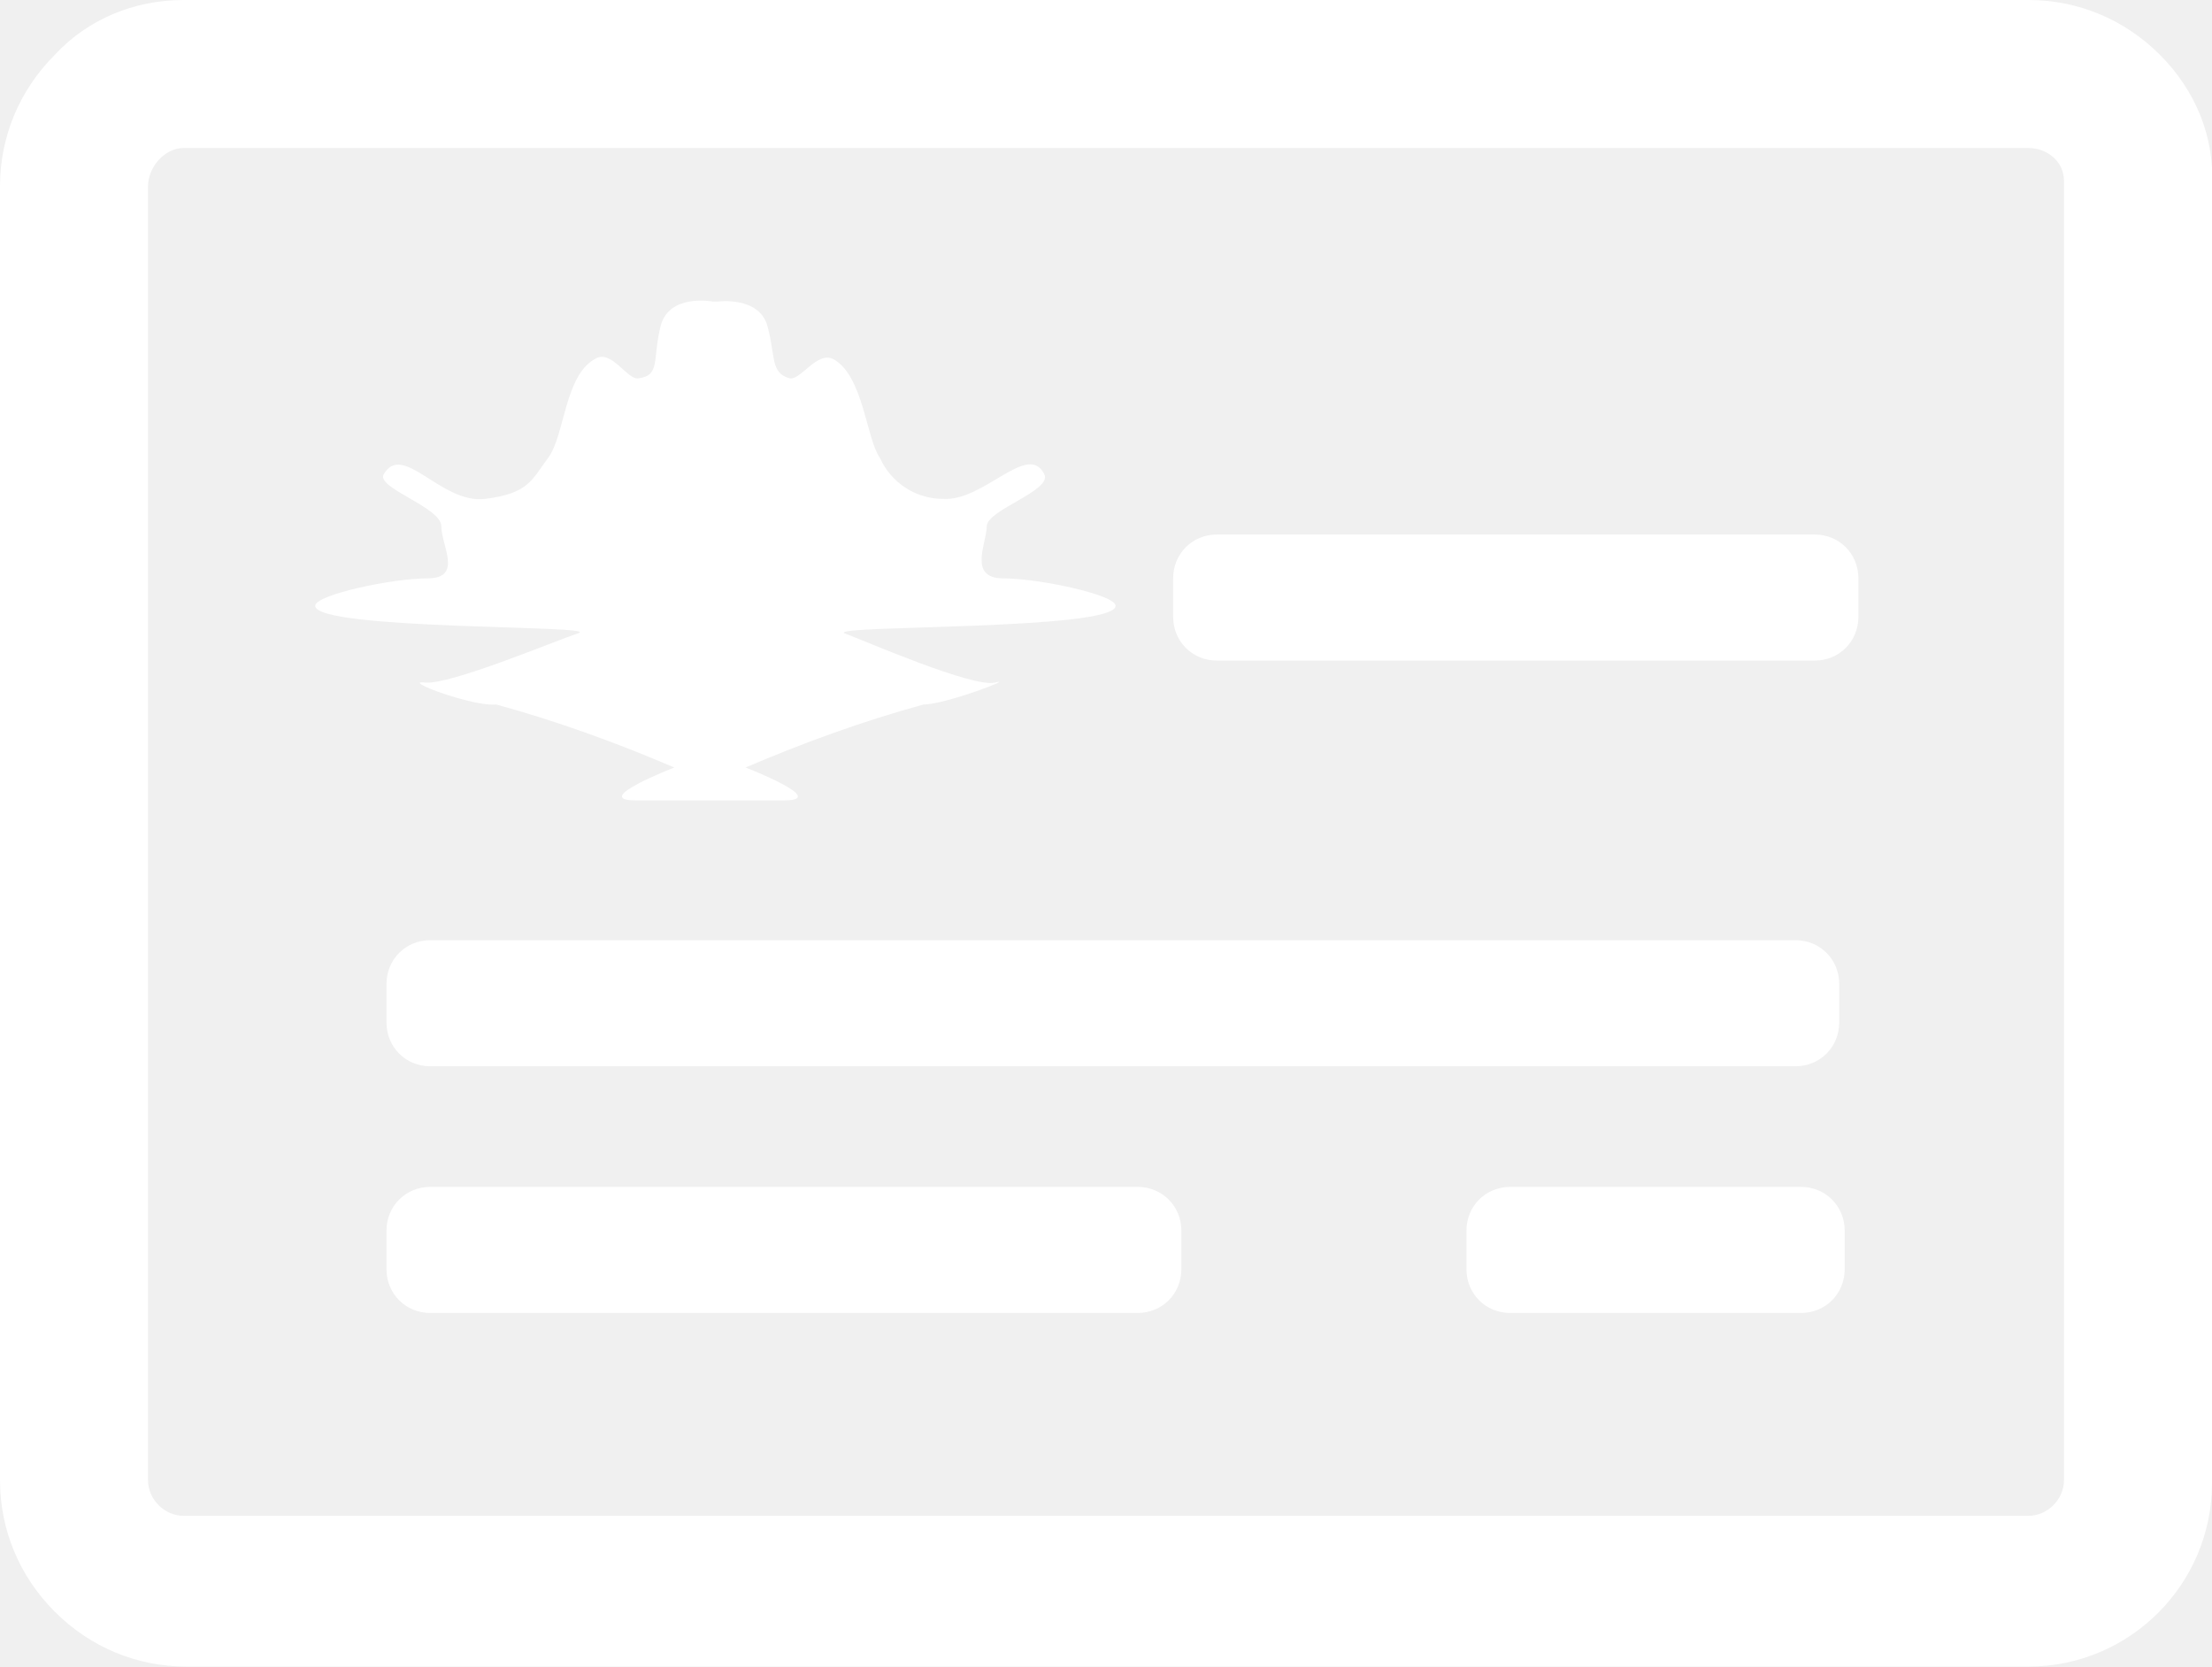
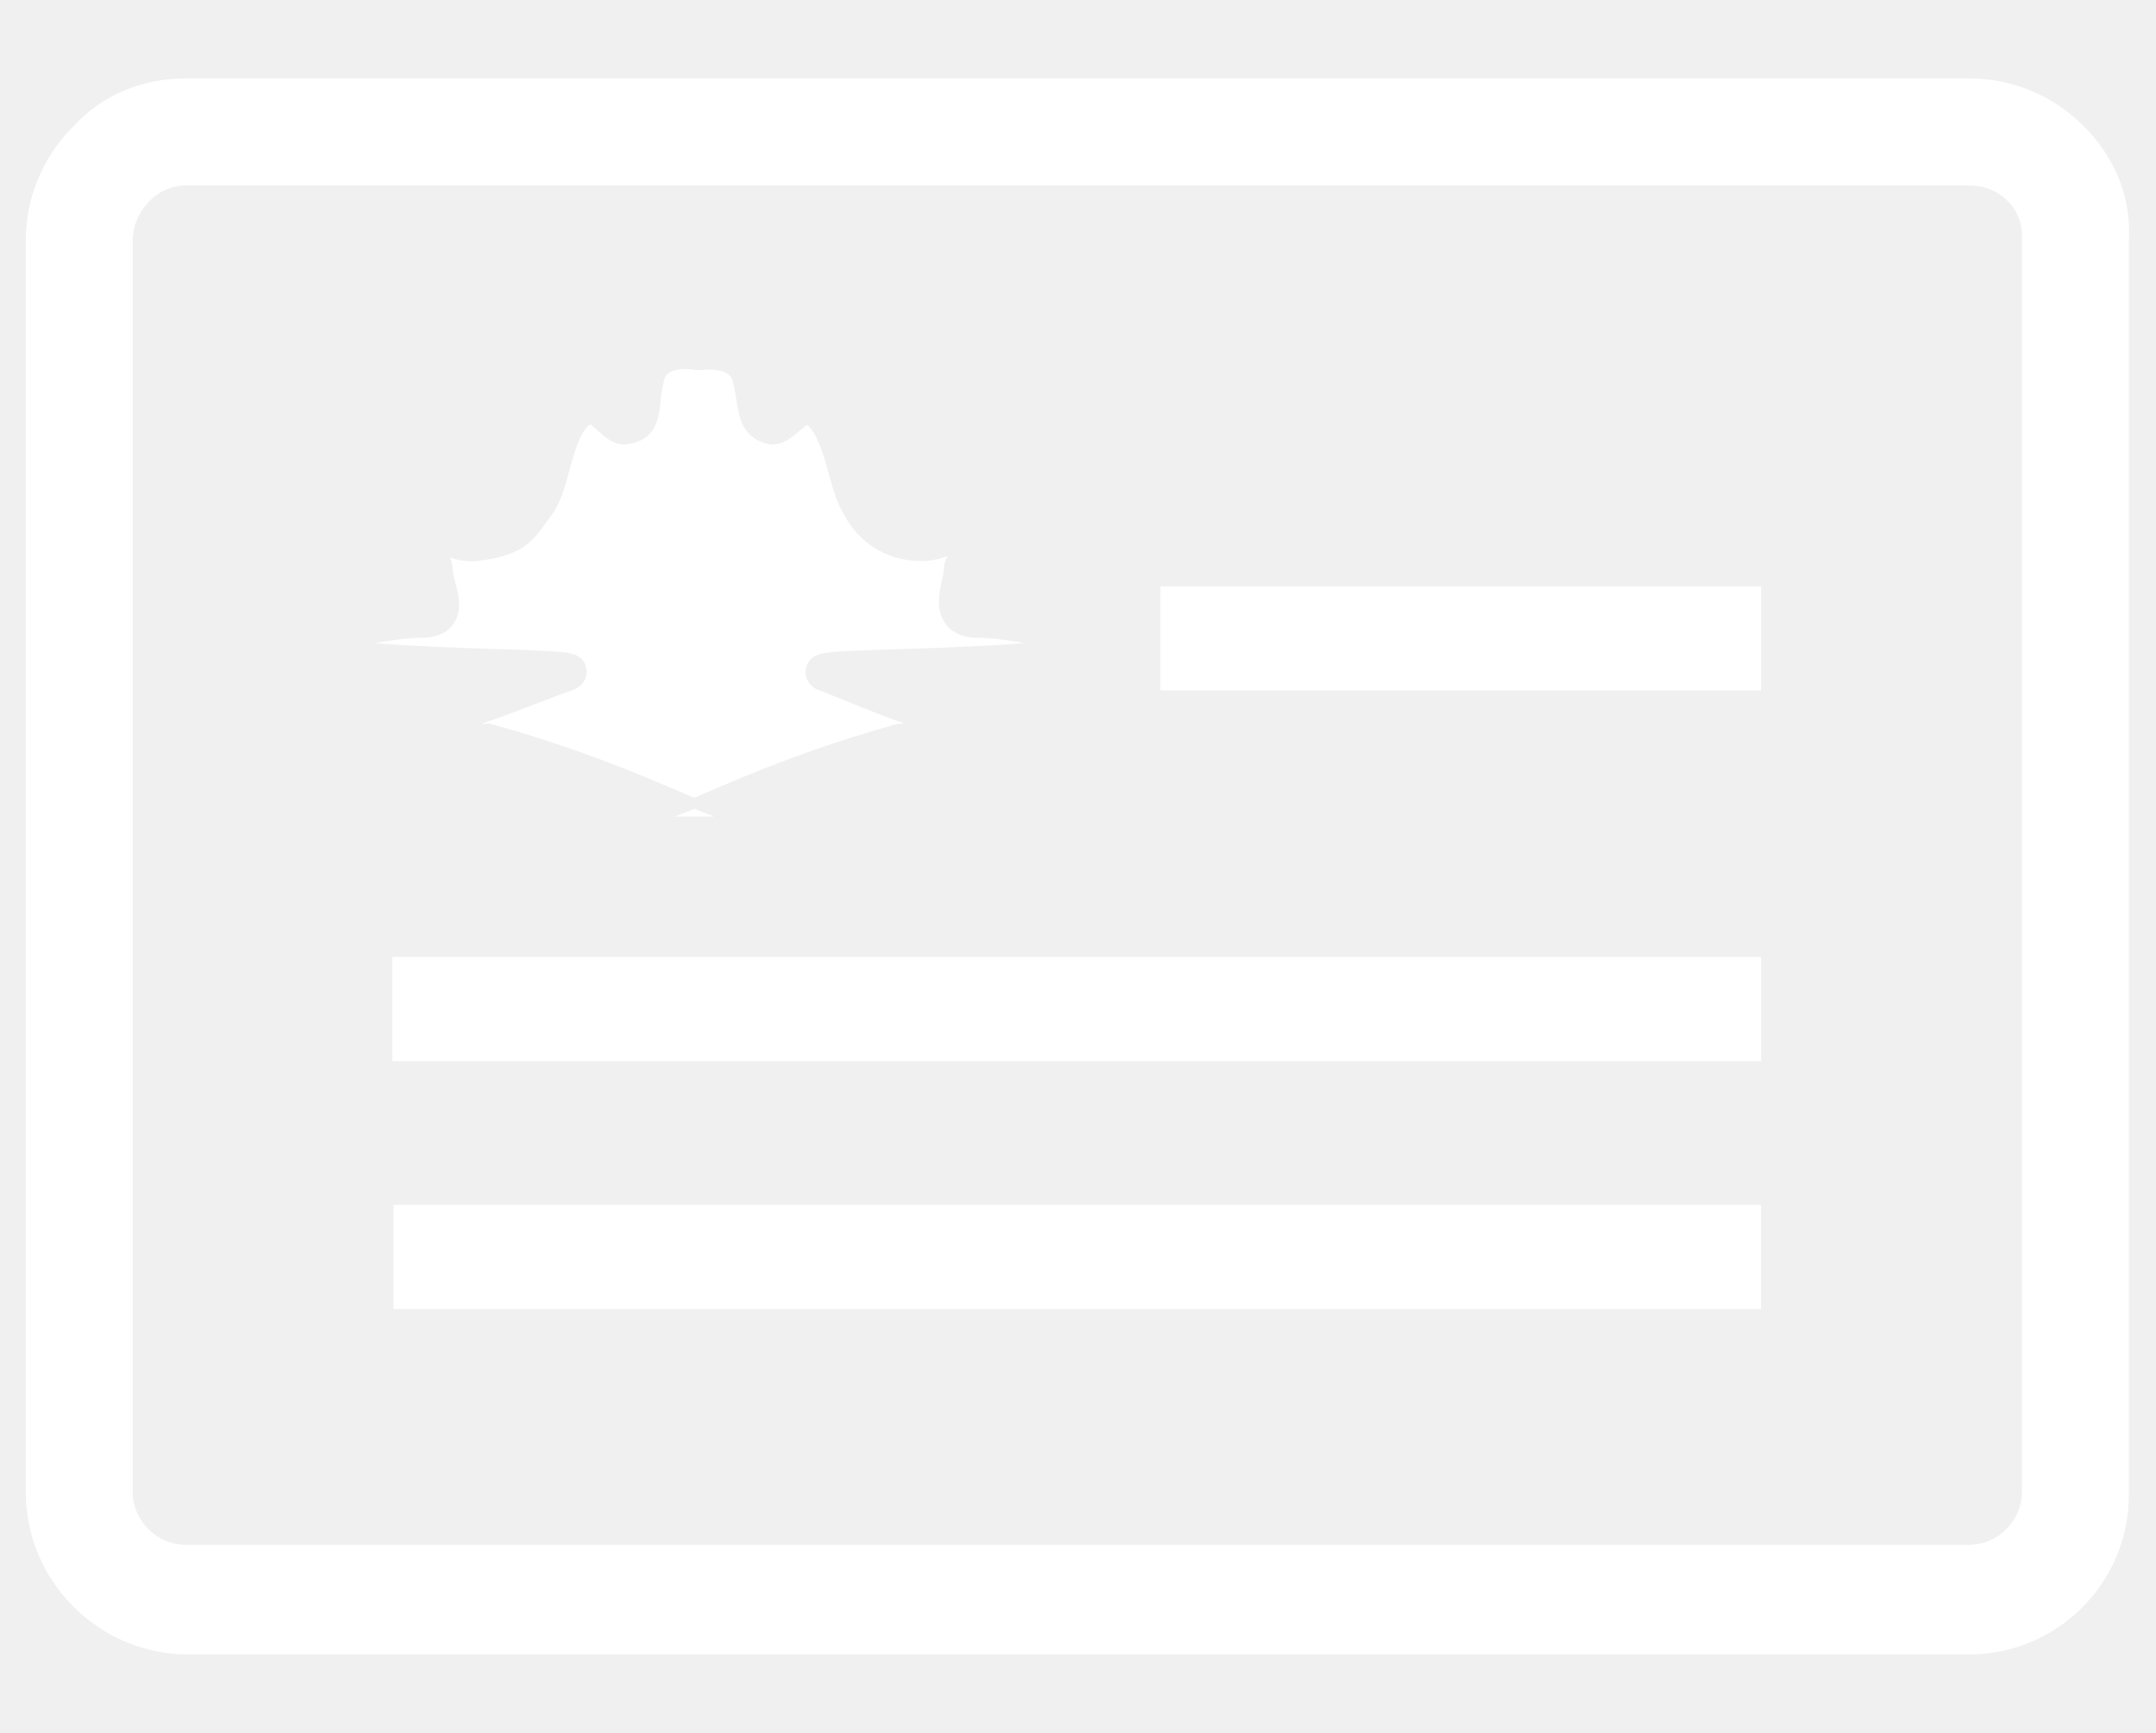
- <svg xmlns="http://www.w3.org/2000/svg" version="1.1" id="Layer_1" x="0px" y="0px" width="80.7px" height="60.8px" viewBox="0 0 80.7 60.8" style="enable-background:new 0 0 80.7 60.8;" xml:space="preserve">
+ <svg xmlns="http://www.w3.org/2000/svg" version="1.1" id="Layer_1" x="0px" y="0px" viewBox="0 0 596 478.9" style="enable-background:new 0 0 596 478.9;" xml:space="preserve">
  <style type="text/css">
	.st0{fill:#FFFFFF;}
</style>
-   <path class="st0" d="M44.4,19.5h21.8c0.9,0,1.6,0.7,1.6,1.6l0,0v1.4c0,0.9-0.7,1.6-1.6,1.6l0,0H44.4c-0.9,0-1.6-0.7-1.6-1.6l0,0  v-1.4C42.8,20.2,43.5,19.5,44.4,19.5L44.4,19.5z" />
-   <path class="st0" d="M15.7,43.3h25.8c0.9,0,1.6,0.7,1.6,1.6l0,0v1.4c0,0.9-0.7,1.6-1.6,1.6l0,0H15.7c-0.9,0-1.6-0.7-1.6-1.6l0,0  v-1.4C14.1,44,14.8,43.3,15.7,43.3L15.7,43.3z" />
-   <path class="st0" d="M55.1,43.3h10.6c0.9,0,1.6,0.7,1.6,1.6l0,0v1.4c0,0.9-0.7,1.6-1.6,1.6l0,0H55.1c-0.9,0-1.6-0.7-1.6-1.6l0,0  v-1.4C53.5,44,54.2,43.3,55.1,43.3L55.1,43.3z" />
-   <path class="st0" d="M78.8,2c-1.3-1.3-3-2-4.8-2H6.7C4.9,0,3.2,0.7,2,2C0.7,3.3,0,5,0,6.8V54c0,1.8,0.7,3.5,2,4.8s3,2,4.8,2H74  c3.7,0,6.7-3,6.7-6.7V6.8C80.8,5,80.1,3.3,78.8,2z M75.3,54c0,0.7-0.6,1.3-1.3,1.3H6.7c-0.7,0-1.3-0.6-1.3-1.3V6.8  c0-0.7,0.6-1.4,1.3-1.4l0,0H74c0.7,0,1.3,0.5,1.3,1.2c0,0.1,0,0.2,0,0.2l0,0V54z" />
-   <path class="st0" d="M40.7,22.1c0-0.4-2.8-1-4.1-1S36,19.8,36,19.2s2.4-1.3,2.1-1.9c-0.6-1.2-2.2,1-3.7,0.9c-1,0-1.9-0.6-2.3-1.5  c-0.5-0.7-0.6-3-1.7-3.6c-0.6-0.3-1.2,0.8-1.6,0.7c-0.7-0.2-0.5-0.8-0.8-1.9S26.2,11,26.2,11H26c0,0-1.6-0.3-1.9,0.9s0,1.8-0.8,1.9  c-0.4,0.1-1-1.1-1.6-0.7c-1.1,0.6-1.1,2.8-1.7,3.6s-0.7,1.3-2.3,1.5s-3-2.1-3.7-0.9c-0.3,0.5,2.1,1.2,2.1,1.9s0.8,1.9-0.5,1.9  s-4.1,0.6-4.1,1c0,0.9,10.5,0.7,9.6,1s-4.7,1.9-5.6,1.8s1.8,0.9,2.6,0.8c2.2,0.6,4.4,1.4,6.5,2.3c0,0-3.1,1.2-1.4,1.2h5.4  c1.7,0-1.4-1.2-1.4-1.2c2.1-0.9,4.3-1.7,6.5-2.3c0.8,0,3.4-1,2.6-0.8s-4.7-1.5-5.5-1.8C30.3,22.8,40.7,23,40.7,22.1z" />
-   <path class="st0" d="M15.7,34.3h49.8c0.9,0,1.6,0.7,1.6,1.6l0,0v1.4c0,0.9-0.7,1.6-1.6,1.6l0,0H15.7c-0.9,0-1.6-0.7-1.6-1.6l0,0  v-1.4C14.1,35,14.8,34.3,15.7,34.3L15.7,34.3z" />
+   <path class="st0" d="M51.96,457.22c-11.9,0-23.13-4.68-31.64-13.19c-8.51-8.51-13.19-19.74-13.19-31.64V66.51  c0-11.9,4.68-23.13,13.19-31.64l0.14-0.14c7.77-8.41,18.69-13.05,30.77-13.05H544.4c11.9,0,23.13,4.68,31.64,13.19  c8.68,8.68,13.11,19.82,12.47,31.36l-0.01,0.14v346.75c0,24.32-19.78,44.1-44.1,44.1H51.96z M51.23,51.25  c-7.74,0-14.53,7.13-14.53,15.26v345.88c0,7.87,6.65,14.53,14.53,14.53H544.4c7.87,0,14.53-6.65,14.53-14.53V65.05  c0-7.73-6.38-13.79-14.53-13.79H51.23z" />
+   <path class="st0" d="M186.45,225.66l5.48-2.12l5.47,2.12H186.45z M184.37,217.27c-16.66-7.14-32.91-12.89-48.29-17.08l-0.95-0.26  l-0.98,0.12c-0.09,0.01-0.2,0.01-0.31,0.01c-0.21,0-0.43-0.01-0.67-0.03c5.22-1.79,11.16-4.04,17.46-6.46  c3.33-1.28,6.21-2.38,7.7-2.88c3.03-1.01,4.08-3.6,3.77-5.73c-0.65-4.48-4.77-4.7-10.48-5.02c-3.63-0.2-8.56-0.36-14.26-0.55  c-8.6-0.28-22.91-0.75-33.68-1.65c4.49-0.84,9.23-1.46,12.77-1.46c3.94,0,6.85-1.19,8.66-3.54c2.85-3.69,1.67-8.24,0.71-11.89  c-0.33-1.28-0.71-2.74-0.71-3.5c0-1.17-0.26-2.23-0.71-3.22c1.89,0.6,3.88,0.98,5.96,0.98c0.7,0,1.41-0.04,2.09-0.13  c11.41-1.43,14.64-4.98,18.6-10.68c0.5-0.71,1.03-1.47,1.63-2.28c2.29-3.05,3.46-7.36,4.7-11.92c1.32-4.87,2.96-10.88,5.77-12.84  c0.63,0.43,1.51,1.23,2.1,1.76c1.97,1.78,4.2,3.79,7.25,3.79c0.4,0,0.8-0.04,1.2-0.11c7.73-1.08,8.39-7.2,8.84-11.26  c0.2-1.84,0.43-3.93,1.04-6.38c0.21-0.83,0.76-3.05,5.95-3.05c1.28,0,2.22,0.16,2.23,0.16l0.43,0.08l0.46,0.01h1.8l0.33-0.04  c0,0,0,0,0,0c0,0,0.53-0.06,1.31-0.06c2.54,0,5.72,0.52,6.4,3.01c0.6,2.19,0.9,4.12,1.16,5.83c0.67,4.32,1.51,9.69,8.15,11.59  l0.16,0.04c0.52,0.13,1.06,0.2,1.61,0.2c2.99,0,5.25-1.91,7.24-3.59c0.65-0.55,1.65-1.39,2.31-1.79c2.9,2.29,4.73,8.9,6.08,13.81  c1.13,4.09,2.12,7.66,3.78,10.23c3.83,8.19,12.04,13.47,21.07,13.54c0.3,0.02,0.6,0.02,0.9,0.02c2.42,0,4.78-0.54,7.02-1.37  c-0.66,1.1-1.04,2.3-1.04,3.67c0,0.52-0.28,1.79-0.5,2.8c-0.81,3.67-1.91,8.71,1.18,12.55c1.9,2.37,4.84,3.57,8.72,3.57  c3.55,0,8.29,0.62,12.79,1.46c-10.95,0.91-25.62,1.38-34.41,1.66c-6.01,0.19-11.2,0.36-15.05,0.57c-6.08,0.33-9.76,0.53-10.8,4.54  c-0.58,2.21,0.39,4.51,2.39,5.71l0.39,0.23l0.43,0.16c0.99,0.37,2.74,1.08,4.97,1.99c6.49,2.64,13.03,5.25,18.87,7.33  c-0.31,0.04-0.59,0.06-0.83,0.06h-0.67l-0.65,0.18c-15.38,4.19-31.62,9.94-48.29,17.08l-7.56,3.24L184.37,217.27z" />
+   <rect x="108.46" y="264.48" class="st0" width="378.38" height="28.8" />
+   <rect x="108.81" y="332.98" class="st0" width="378.02" height="28.8" />
+   <rect x="320.77" y="162.03" class="st0" width="166.07" height="28.8" />
</svg>
